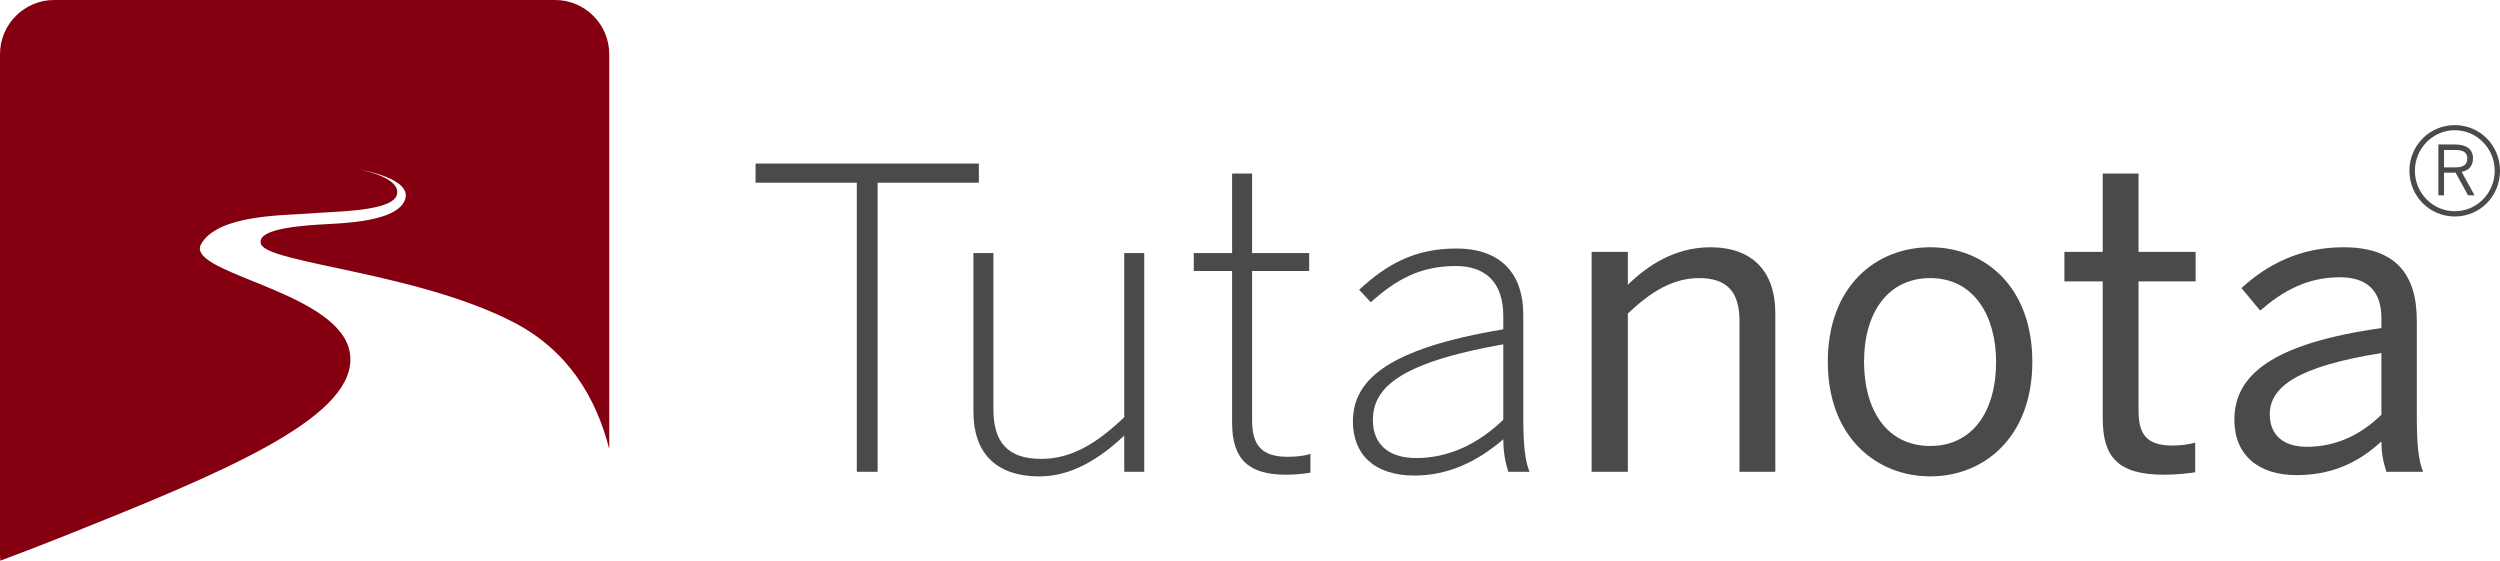
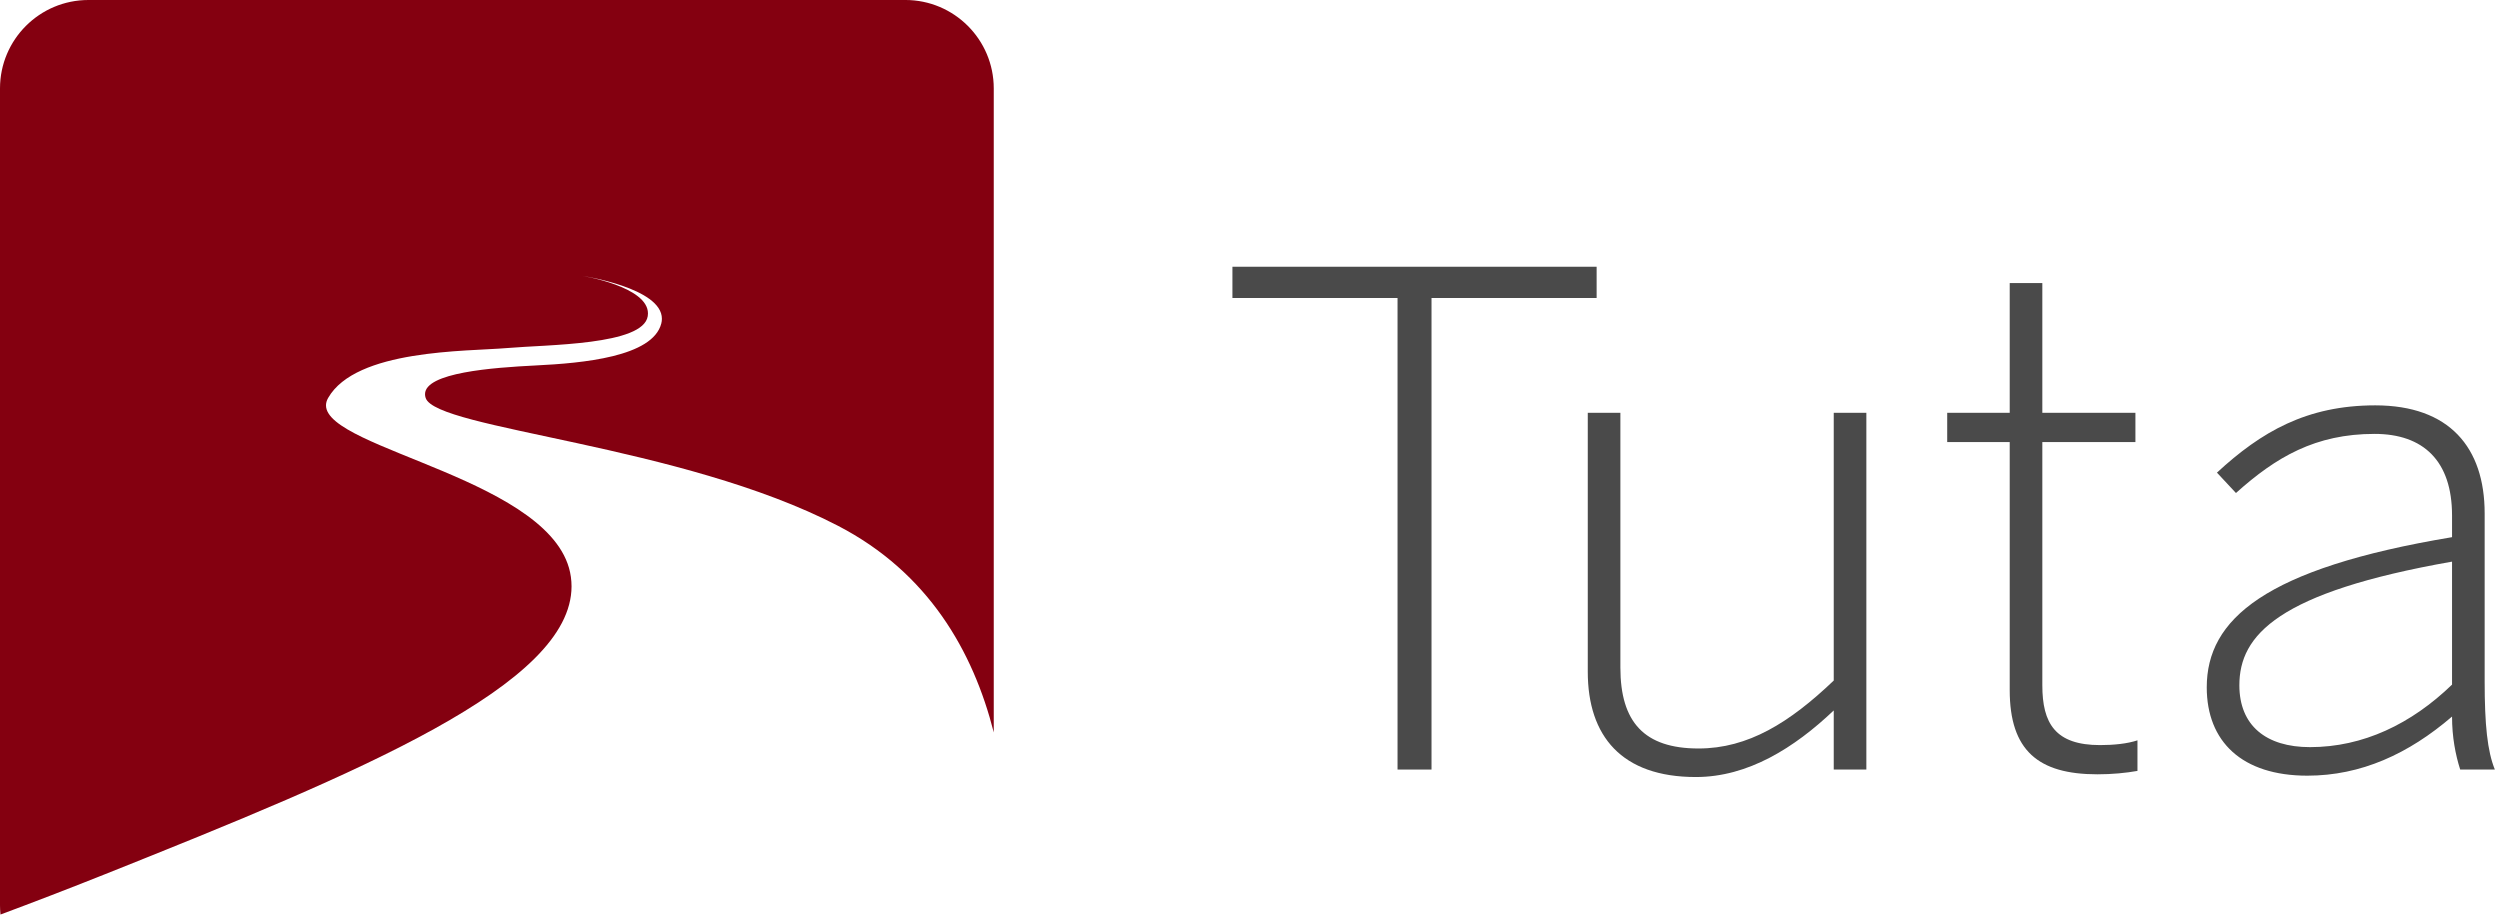
- <svg xmlns="http://www.w3.org/2000/svg" xml:space="preserve" preserveAspectRatio="xMinYMid" enable-background="new 0 0 1280 800" viewBox="0 0 1054.473 236.49" y="0px" x="0px" id="Ebene_1" version="1.1">
+ <svg xmlns="http://www.w3.org/2000/svg" xml:space="preserve" preserveAspectRatio="xMinYMid" enable-background="new 0 0 1280 800" viewBox="0 0 646.473 236.49" y="0px" x="0px" id="Ebene_1" version="1.1" width="646.473" height="236.49">
  <defs id="defs25" />
-   <g style="fill:#4A4A4A;fill-opacity:1" id="g9" transform="translate(-132.628,-222.799)">
-     <path style="fill:#4A4A4A;fill-opacity:1" id="path11" d="m 494.016,299.858 -42.696,0 0,-8.082 94.178,0 0,8.082 -42.696,0 0,121.939 -8.785,0 0,-121.939 z" />
-     <path style="fill:#4A4A4A;fill-opacity:1" id="path13" d="m 543.209,396.496 0,-66.943 8.434,0 0,65.889 c 0,14.057 6.15,20.908 20.206,20.908 12.827,0 23.544,-6.676 34.965,-17.57 l 0,-69.228 8.434,0 0,92.245 -8.434,0 0,-15.285 c -10.191,9.662 -22.139,17.219 -35.668,17.219 -19.152,-10e-4 -27.937,-10.543 -27.937,-27.235 z" />
-     <path style="fill:#4A4A4A;fill-opacity:1" id="path15" d="m 652.319,401.24 0,-64.133 -16.165,0 0,-7.555 16.165,0 0,-33.56 8.434,0 0,33.56 24.071,0 0,7.555 -24.071,0 0,62.902 c 0,9.84 3.339,15.463 14.935,15.463 3.515,0 7.028,-0.352 9.664,-1.23 l 0,7.906 c -2.987,0.527 -6.501,0.879 -10.366,0.879 -15.287,0 -22.667,-6.15 -22.667,-21.787 z" />
-     <path style="fill:#4A4A4A;fill-opacity:1" id="path17" d="m 703.27,400.537 c 0,-17.57 14.935,-30.749 63.43,-38.831 l 0,-5.623 c 0,-14.056 -7.38,-21.084 -20.03,-21.084 -15.287,0 -25.478,5.974 -35.845,15.287 l -4.919,-5.271 c 11.421,-10.542 23.192,-17.395 40.938,-17.395 19.152,0 28.289,10.894 28.289,27.937 l 0,43.399 c 0,11.246 0.703,18.097 2.636,22.841 l -8.961,0 c -1.23,-3.865 -2.108,-8.434 -2.108,-13.705 -11.245,9.664 -23.545,15.287 -37.426,15.287 -16.868,0 -26.004,-8.785 -26.004,-22.842 z m 63.429,-0.703 0,-31.803 c -44.98,7.907 -54.996,18.976 -54.996,31.978 0,10.367 6.853,15.99 18.273,15.99 13.706,10e-4 26.18,-5.974 36.723,-16.165 z" />
-   </g>
-   <g style="fill:#4A4A4A;fill-opacity:1" id="g19" transform="translate(-132.628,-222.799)">
-     <path style="fill:#4A4A4A;fill-opacity:1" id="path21" d="m 803.951,421.797 0,-92.772 15.286,0 0,13.881 c 8.083,-7.907 19.68,-15.813 34.79,-15.813 17.746,0 27.41,10.191 27.41,27.762 l 0,66.943 -15.111,0 0,-63.604 c 0,-12.299 -5.271,-18.098 -17.043,-18.098 -11.069,0 -20.382,5.798 -30.046,14.935 l 0,66.768 -15.286,0 z" />
-     <path style="fill:#4A4A4A;fill-opacity:1" id="path23" d="m 903.572,375.411 c 0,-31.978 20.382,-48.319 43.224,-48.319 22.666,0 43.048,16.341 43.048,48.319 0,31.802 -20.382,48.319 -43.048,48.319 -22.666,0 -43.224,-16.517 -43.224,-48.319 z m 70.986,0 c 0,-19.328 -9.313,-35.316 -27.762,-35.316 -17.746,0 -27.937,14.408 -27.937,35.316 0,19.679 9.137,35.493 27.937,35.493 17.57,0 27.762,-14.233 27.762,-35.493 z" />
-     <path style="fill:#4A4A4A;fill-opacity:1" id="path25" d="m 1019.535,399.307 0,-57.807 -16.165,0 0,-12.475 16.165,0 0,-33.032 15.11,0 0,33.032 24.072,0 0,12.475 -24.072,0 0,54.469 c 0,9.84 3.163,14.76 14.408,14.76 3.338,0 7.028,-0.527 9.488,-1.23 l 0,12.475 c -2.636,0.527 -8.435,1.055 -13.178,1.055 -19.503,-0.002 -25.828,-7.556 -25.828,-23.722 z" />
-     <path style="fill:#4A4A4A;fill-opacity:1" id="path27" d="m 1075.057,399.834 c 0,-18.801 15.988,-32.154 62.023,-38.655 l 0,-4.217 c 0,-11.597 -6.149,-17.219 -17.57,-17.219 -14.057,0 -24.423,6.15 -33.56,14.056 l -7.907,-9.488 c 10.718,-9.839 24.599,-17.219 43.048,-17.219 22.139,0 30.924,11.597 30.924,30.924 l 0,40.939 c 0,11.246 0.703,18.097 2.636,22.841 l -15.462,0 c -1.229,-3.865 -2.108,-7.555 -2.108,-12.826 -10.366,9.664 -21.963,14.232 -35.844,14.232 -15.99,10e-4 -26.18,-8.432 -26.18,-23.368 z m 62.023,-2.108 0,-26.004 c -35.316,5.623 -47.089,14.232 -47.089,25.829 0,8.961 5.974,13.706 15.638,13.706 12.299,-0.001 22.842,-5.097 31.451,-13.531 z" />
-   </g>
-   <g style="fill:#4A4A4A;fill-opacity:1" id="g29" transform="translate(-132.628,-222.799)">
-     <path style="fill:#4A4A4A;fill-opacity:1" id="path31" d="m 1148.893,294.804 c 0,-10.646 8.5,-19.228 19.145,-19.228 10.645,0 19.063,8.582 19.063,19.228 0,10.728 -8.418,19.31 -19.063,19.31 -10.645,0 -19.145,-8.583 -19.145,-19.31 z m 35.978,0 c 0,-9.325 -7.51,-17.082 -16.834,-17.082 -9.324,0 -16.834,7.757 -16.834,17.082 0,9.407 7.51,17.081 16.834,17.081 9.324,0 16.834,-7.674 16.834,-17.081 z m -23.766,-11.058 7.18,0 c 4.785,0 7.426,2.146 7.426,5.776 0,3.466 -1.897,5.198 -4.785,5.776 l 5.445,9.902 -2.723,0 -5.281,-9.572 -4.869,0 0,9.572 -2.393,0 0,-21.454 z m 7.097,9.654 c 3.136,0 5.116,-0.907 5.116,-3.796 0,-2.641 -1.98,-3.548 -5.199,-3.548 l -4.621,0 0,7.344 4.704,0 z" />
+   <g style="fill:#4a4a4a;fill-opacity:1" id="g9" transform="translate(-132.628,-222.799)">
+     <path style="fill:#4a4a4a;fill-opacity:1" id="path11" d="M 494.016,299.858 H 451.32 v -8.082 h 94.178 v 8.082 h -42.696 v 121.939 h -8.785 V 299.858 Z" />
+     <path style="fill:#4a4a4a;fill-opacity:1" id="path13" d="m 543.209,396.496 v -66.943 h 8.434 v 65.889 c 0,14.057 6.15,20.908 20.206,20.908 12.827,0 23.544,-6.676 34.965,-17.57 v -69.228 h 8.434 v 92.245 h -8.434 v -15.285 c -10.191,9.662 -22.139,17.219 -35.668,17.219 -19.152,-10e-4 -27.937,-10.543 -27.937,-27.235 z" />
+     <path style="fill:#4a4a4a;fill-opacity:1" id="path15" d="m 652.319,401.24 v -64.133 h -16.165 v -7.555 h 16.165 v -33.56 h 8.434 v 33.56 h 24.071 v 7.555 h -24.071 v 62.902 c 0,9.84 3.339,15.463 14.935,15.463 3.515,0 7.028,-0.352 9.664,-1.23 v 7.906 c -2.987,0.527 -6.501,0.879 -10.366,0.879 -15.287,0 -22.667,-6.15 -22.667,-21.787 z" />
+     <path style="fill:#4a4a4a;fill-opacity:1" id="path17" d="m 703.27,400.537 c 0,-17.57 14.935,-30.749 63.43,-38.831 v -5.623 c 0,-14.056 -7.38,-21.084 -20.03,-21.084 -15.287,0 -25.478,5.974 -35.845,15.287 l -4.919,-5.271 c 11.421,-10.542 23.192,-17.395 40.938,-17.395 19.152,0 28.289,10.894 28.289,27.937 v 43.399 c 0,11.246 0.703,18.097 2.636,22.841 h -8.961 c -1.23,-3.865 -2.108,-8.434 -2.108,-13.705 -11.245,9.664 -23.545,15.287 -37.426,15.287 -16.868,0 -26.004,-8.785 -26.004,-22.842 z m 63.429,-0.703 v -31.803 c -44.98,7.907 -54.996,18.976 -54.996,31.978 0,10.367 6.853,15.99 18.273,15.99 13.706,10e-4 26.18,-5.974 36.723,-16.165 z" />
  </g>
  <g id="g33" style="fill:#840010" transform="translate(-132.628,-222.799)">
-     <path d="m 155.503,222.799 c -12.64,0 -22.875,10.246 -22.875,22.872 v 211.23 c 0,0.801 0.046,1.608 0.123,2.388 8.5,-3.167 17.524,-6.629 27.054,-10.436 66.336,-26.48 120.569,-48.994 120.618,-74.415 0,-0.814 -0.056,-1.636 -0.172,-2.458 -3.43,-25.098 -63.407,-32.879 -63.324,-44.381 0.007,-0.611 0.18,-1.25 0.548,-1.889 7.205,-12.619 35.743,-12.015 46.253,-12.907 10.519,-0.913 35.206,-0.724 36.399,-8.244 0.035,-0.232 0.057,-0.463 0.057,-0.695 0.028,-6.987 -16.977,-9.726 -16.977,-9.726 0,0 20.635,3.083 20.579,11.11 0,0.393 -0.048,0.8 -0.158,1.214 -2.222,8.624 -20.379,10.246 -32.386,10.835 -11.356,0.569 -28.648,1.861 -28.707,7.408 -0.007,0.323 0.049,0.66 0.165,1.004 2.71,8.11 66.09,12.015 106.64,33.061 23.335,12.099 34.94,32.422 40.263,53.418 v -166.52 c 0,-12.626 -10.243,-22.872 -22.869,-22.872 H 155.503 z" id="a" />
+     <path d="m 155.503,222.799 c -12.64,0 -22.875,10.246 -22.875,22.872 v 211.23 c 0,0.801 0.046,1.608 0.123,2.388 8.5,-3.167 17.524,-6.629 27.054,-10.436 66.336,-26.48 120.569,-48.994 120.618,-74.415 0,-0.814 -0.056,-1.636 -0.172,-2.458 -3.43,-25.098 -63.407,-32.879 -63.324,-44.381 0.007,-0.611 0.18,-1.25 0.548,-1.889 7.205,-12.619 35.743,-12.015 46.253,-12.907 10.519,-0.913 35.206,-0.724 36.399,-8.244 0.035,-0.232 0.057,-0.463 0.057,-0.695 0.028,-6.987 -16.977,-9.726 -16.977,-9.726 0,0 20.635,3.083 20.579,11.11 0,0.393 -0.048,0.8 -0.158,1.214 -2.222,8.624 -20.379,10.246 -32.386,10.835 -11.356,0.569 -28.648,1.861 -28.707,7.408 -0.007,0.323 0.049,0.66 0.165,1.004 2.71,8.11 66.09,12.015 106.64,33.061 23.335,12.099 34.94,32.422 40.263,53.418 v -166.52 c 0,-12.626 -10.243,-22.872 -22.869,-22.872 H 155.503 Z" id="a" />
  </g>
</svg>
